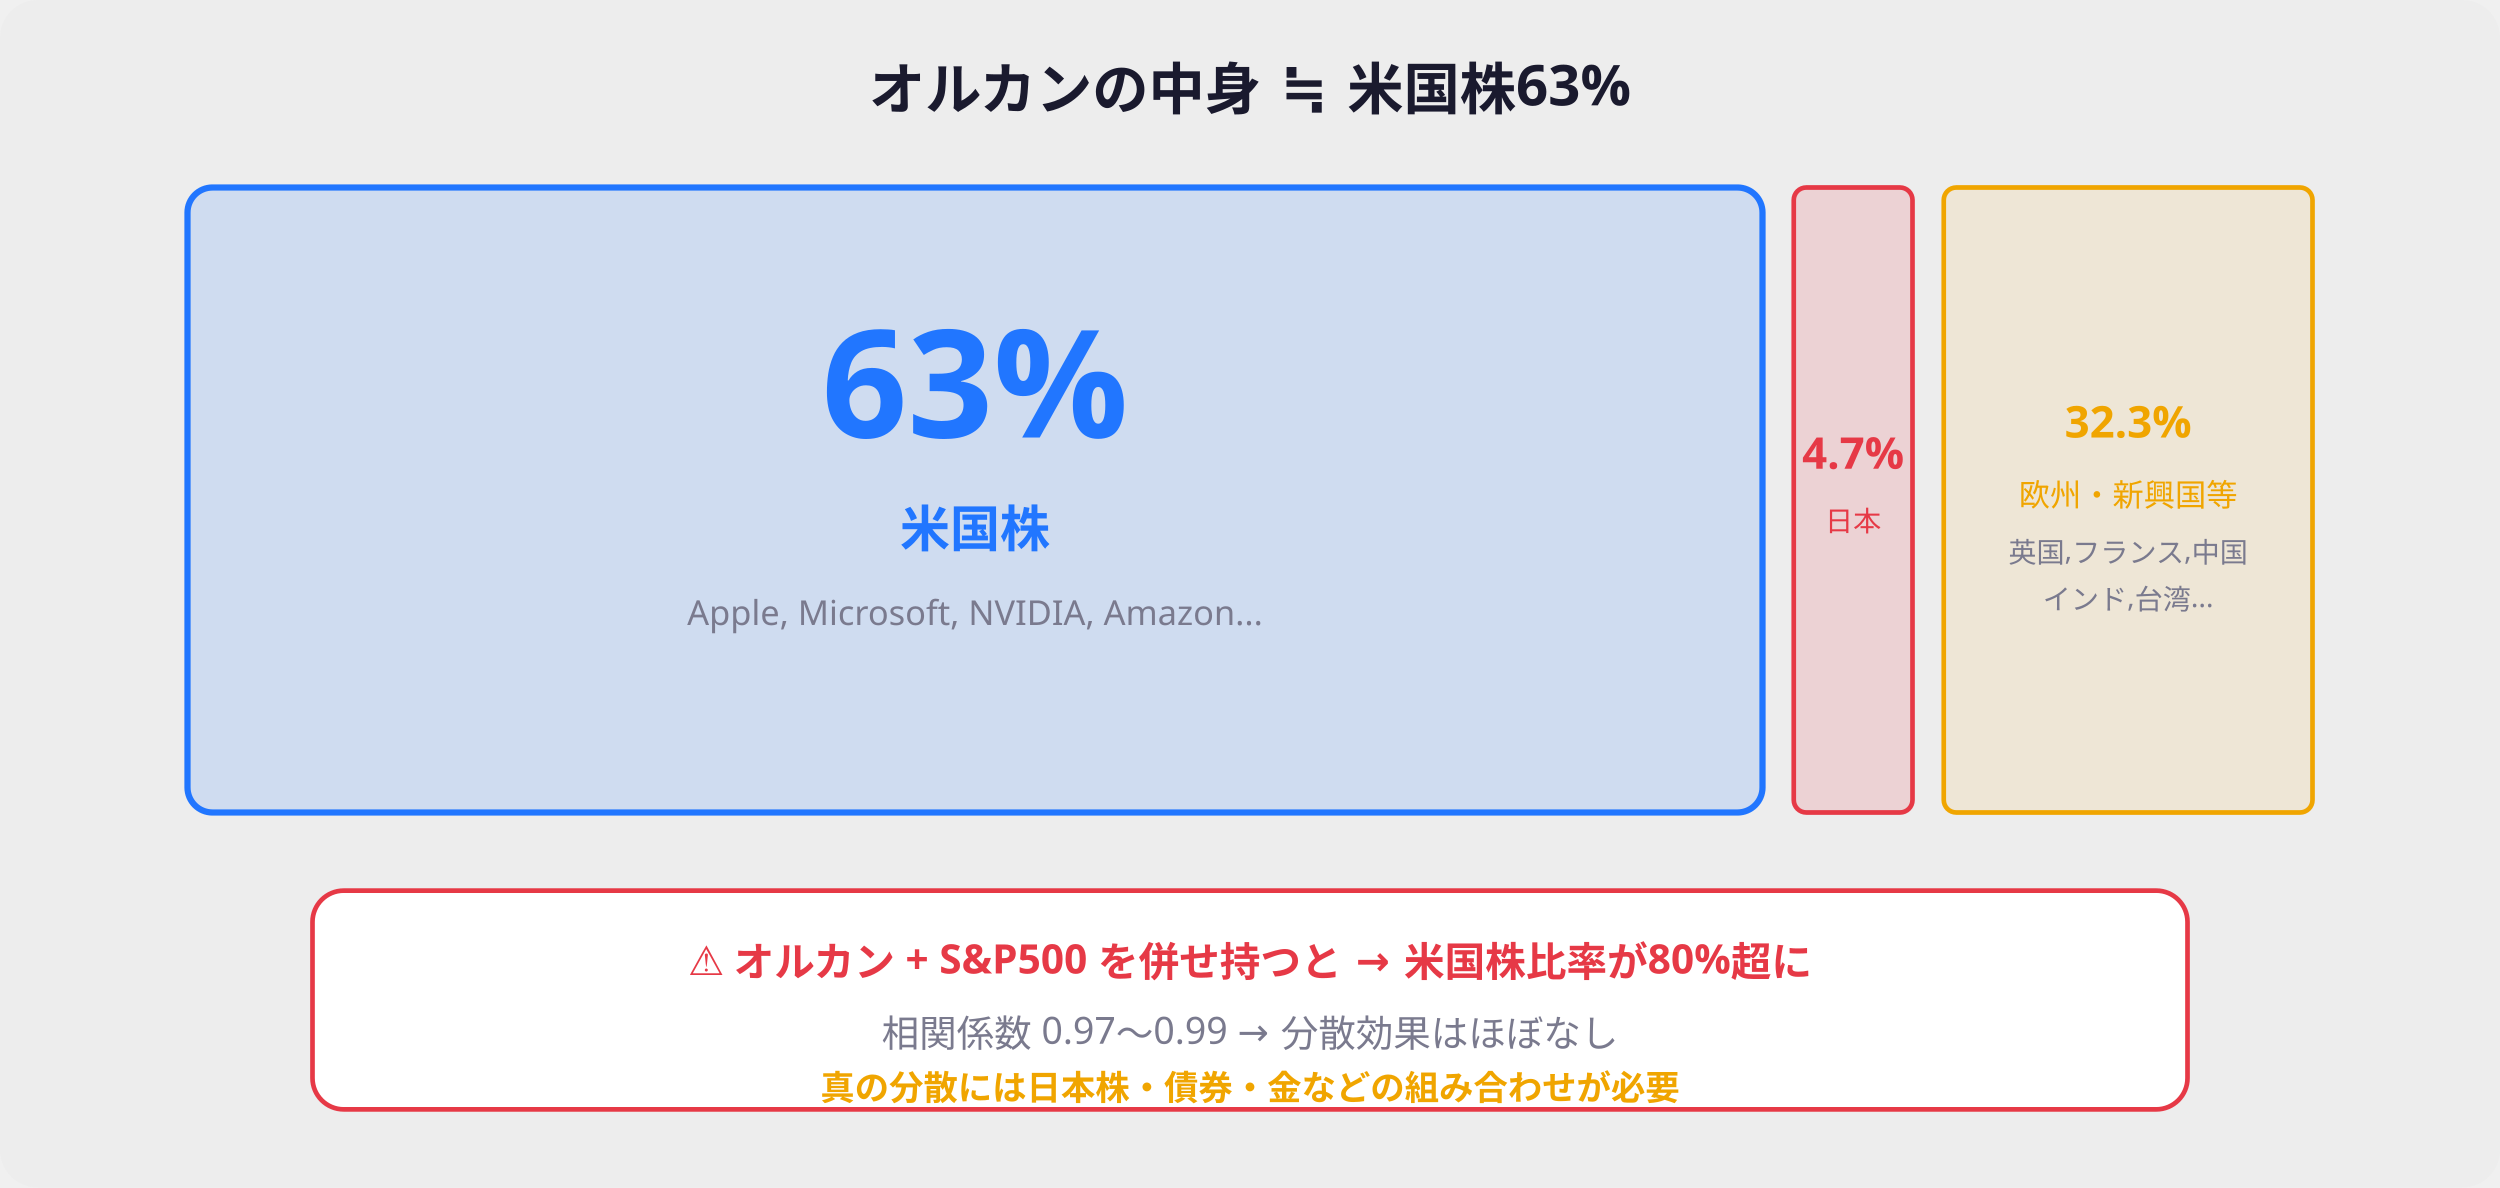
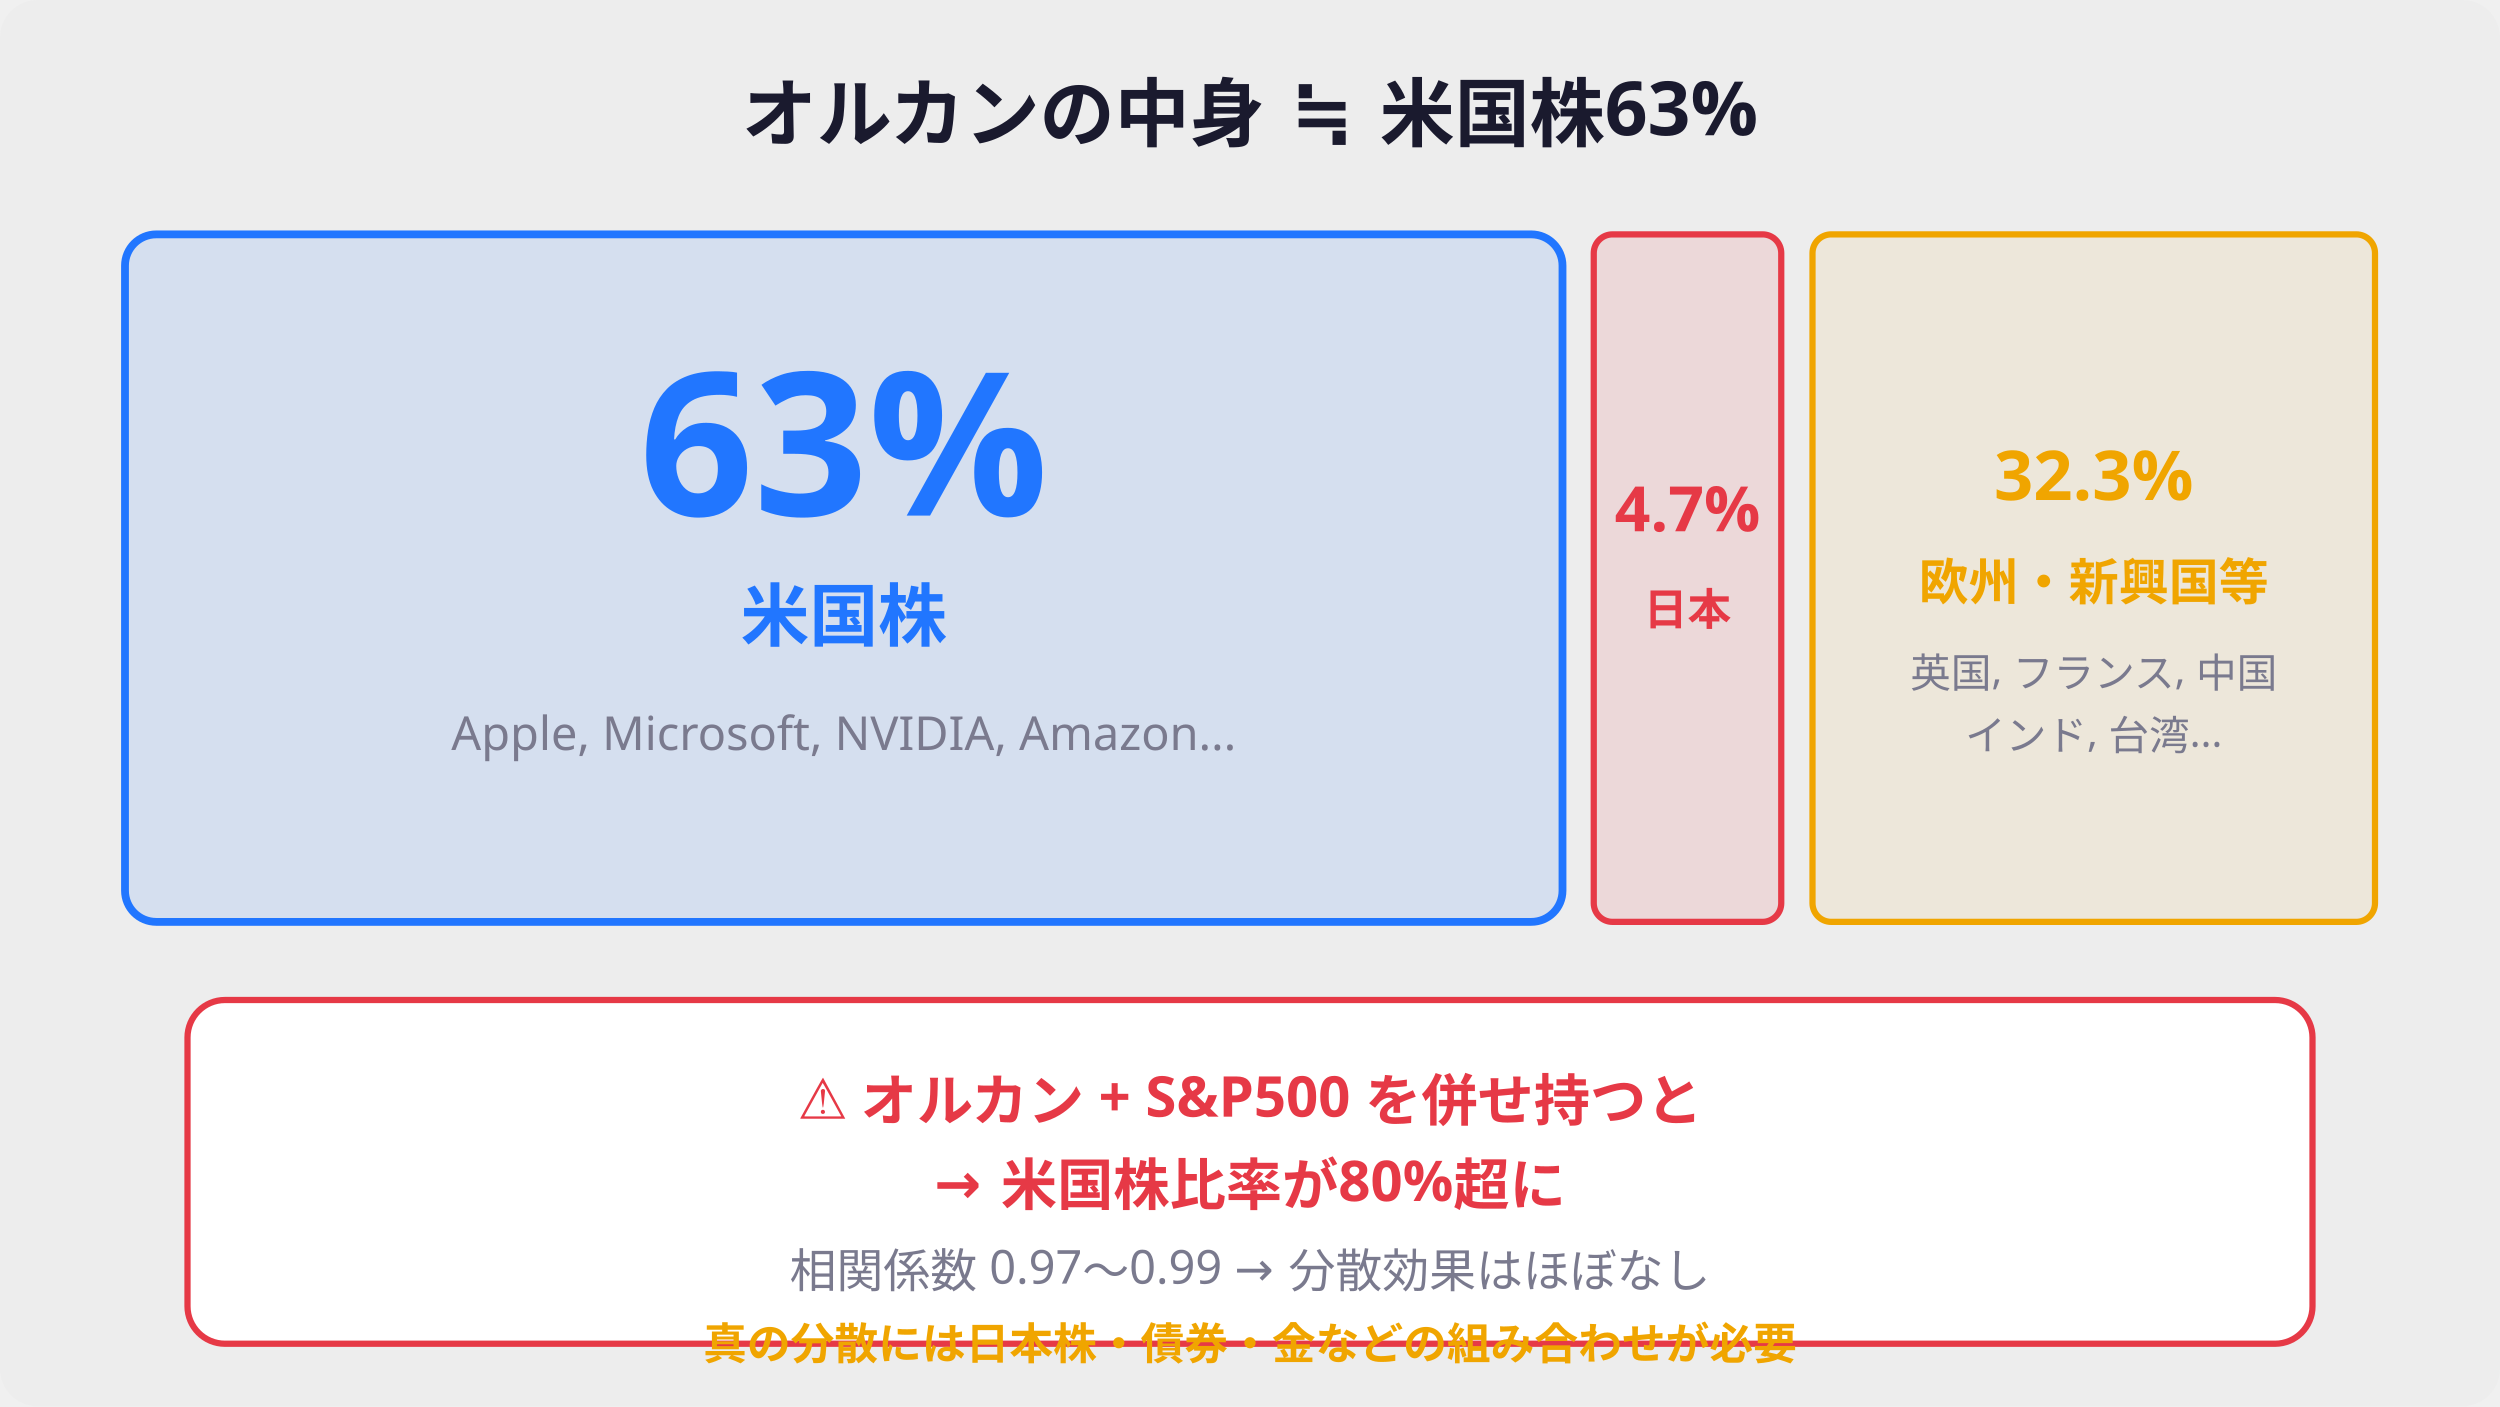
- <svg xmlns="http://www.w3.org/2000/svg" viewBox="0 0 800 380" font-family="'Yu Gothic UI', 'Meiryo', sans-serif">
-   <rect width="800" height="380" fill="#ededed" rx="12" />
-   <text x="400" y="35" text-anchor="middle" font-size="18" font-weight="700" fill="#1a1a2e">オルカンの中身 ≒ 米国株63%</text>
-   <rect x="60" y="60" width="504" height="200" rx="8" fill="#2176ff" opacity="0.15" />
-   <rect x="60" y="60" width="504" height="200" rx="8" fill="none" stroke="#2176ff" stroke-width="2" />
-   <text x="312" y="140" text-anchor="middle" font-size="48" font-weight="700" fill="#2176ff">63%</text>
-   <text x="312" y="175" text-anchor="middle" font-size="16" font-weight="600" fill="#2176ff">米国株</text>
-   <text x="312" y="200" text-anchor="middle" font-size="11" fill="#7a7a8e">Apple, Microsoft, NVIDIA, Amazon...</text>
-   <rect x="574" y="60" width="38" height="200" rx="4" fill="#e63946" opacity="0.15" />
-   <rect x="574" y="60" width="38" height="200" rx="4" fill="none" stroke="#e63946" stroke-width="1.5" />
-   <text x="593" y="150" text-anchor="middle" font-size="14" font-weight="700" fill="#e63946">4.7%</text>
-   <text x="593" y="170" text-anchor="middle" font-size="9" fill="#e63946">日本</text>
-   <rect x="622" y="60" width="118" height="200" rx="4" fill="#f0a500" opacity="0.1" />
-   <rect x="622" y="60" width="118" height="200" rx="4" fill="none" stroke="#f0a500" stroke-width="1.5" />
-   <text x="681" y="140" text-anchor="middle" font-size="14" font-weight="700" fill="#f0a500">32.3%</text>
-   <text x="681" y="162" text-anchor="middle" font-size="10" fill="#f0a500">欧州・新興国等</text>
-   <text x="681" y="180" text-anchor="middle" font-size="9" fill="#7a7a8e">英国,フランス,中国</text>
-   <text x="681" y="195" text-anchor="middle" font-size="9" fill="#7a7a8e">インド,台湾...</text>
-   <rect x="100" y="285" width="600" height="70" rx="10" fill="#fff" stroke="#e63946" stroke-width="1.5" />
-   <text x="400" y="312" text-anchor="middle" font-size="13" font-weight="700" fill="#e63946">⚠️ オルカン + S&amp;P500 を併せ持つと → 米国株比率が80%超に</text>
-   <text x="400" y="335" text-anchor="middle" font-size="12" fill="#7a7a8e">相関係数 0.97〜0.99 → 分散効果はほぼなし</text>
-   <text x="400" y="352" text-anchor="middle" font-size="11" font-weight="600" fill="#f0a500">真の分散には日本株・債券・金などの組み合わせが必要</text>
+ <svg xmlns="http://www.w3.org/2000/svg" viewBox="0 0 800 450" font-family="'Yu Gothic UI', 'Meiryo', sans-serif">
+   <rect width="800" height="450" fill="#ededed" rx="12" />
+   <text x="400" y="45" text-anchor="middle" font-size="24" font-weight="700" fill="#1a1a2e">オルカンの中身 ≒ 米国株63%</text>
+   <rect x="40" y="75" width="460" height="220" rx="10" fill="#2176ff" opacity="0.12" />
+   <rect x="40" y="75" width="460" height="220" rx="10" fill="none" stroke="#2176ff" stroke-width="2.5" />
+   <text x="270" y="165" text-anchor="middle" font-size="64" font-weight="700" fill="#2176ff">63%</text>
+   <text x="270" y="205" text-anchor="middle" font-size="22" font-weight="600" fill="#2176ff">米国株</text>
+   <text x="270" y="240" text-anchor="middle" font-size="15" fill="#7a7a8e">Apple, Microsoft, NVIDIA, Amazon...</text>
+   <rect x="510" y="75" width="60" height="220" rx="6" fill="#e63946" opacity="0.12" />
+   <rect x="510" y="75" width="60" height="220" rx="6" fill="none" stroke="#e63946" stroke-width="2" />
+   <text x="540" y="170" text-anchor="middle" font-size="20" font-weight="700" fill="#e63946">4.7%</text>
+   <text x="540" y="200" text-anchor="middle" font-size="14" font-weight="600" fill="#e63946">日本</text>
+   <rect x="580" y="75" width="180" height="220" rx="6" fill="#f0a500" opacity="0.08" />
+   <rect x="580" y="75" width="180" height="220" rx="6" fill="none" stroke="#f0a500" stroke-width="2" />
+   <text x="670" y="160" text-anchor="middle" font-size="22" font-weight="700" fill="#f0a500">32.3%</text>
+   <text x="670" y="192" text-anchor="middle" font-size="16" font-weight="600" fill="#f0a500">欧州・新興国等</text>
+   <text x="670" y="220" text-anchor="middle" font-size="13" fill="#7a7a8e">英国, フランス, 中国</text>
+   <text x="670" y="240" text-anchor="middle" font-size="13" fill="#7a7a8e">インド, 台湾...</text>
+   <rect x="60" y="320" width="680" height="110" rx="12" fill="#fff" stroke="#e63946" stroke-width="2" />
+   <text x="400" y="358" text-anchor="middle" font-size="18" font-weight="700" fill="#e63946">⚠️ オルカン + S&amp;P500 を併せ持つと</text>
+   <text x="400" y="385" text-anchor="middle" font-size="18" font-weight="700" fill="#e63946">→ 米国株比率が80%超に</text>
+   <text x="400" y="412" text-anchor="middle" font-size="15" fill="#7a7a8e">相関係数 0.97〜0.99 → 分散効果はほぼなし</text>
+   <text x="400" y="435" text-anchor="middle" font-size="14" font-weight="600" fill="#f0a500">真の分散には日本株・債券・金などの組み合わせが必要</text>
</svg>
